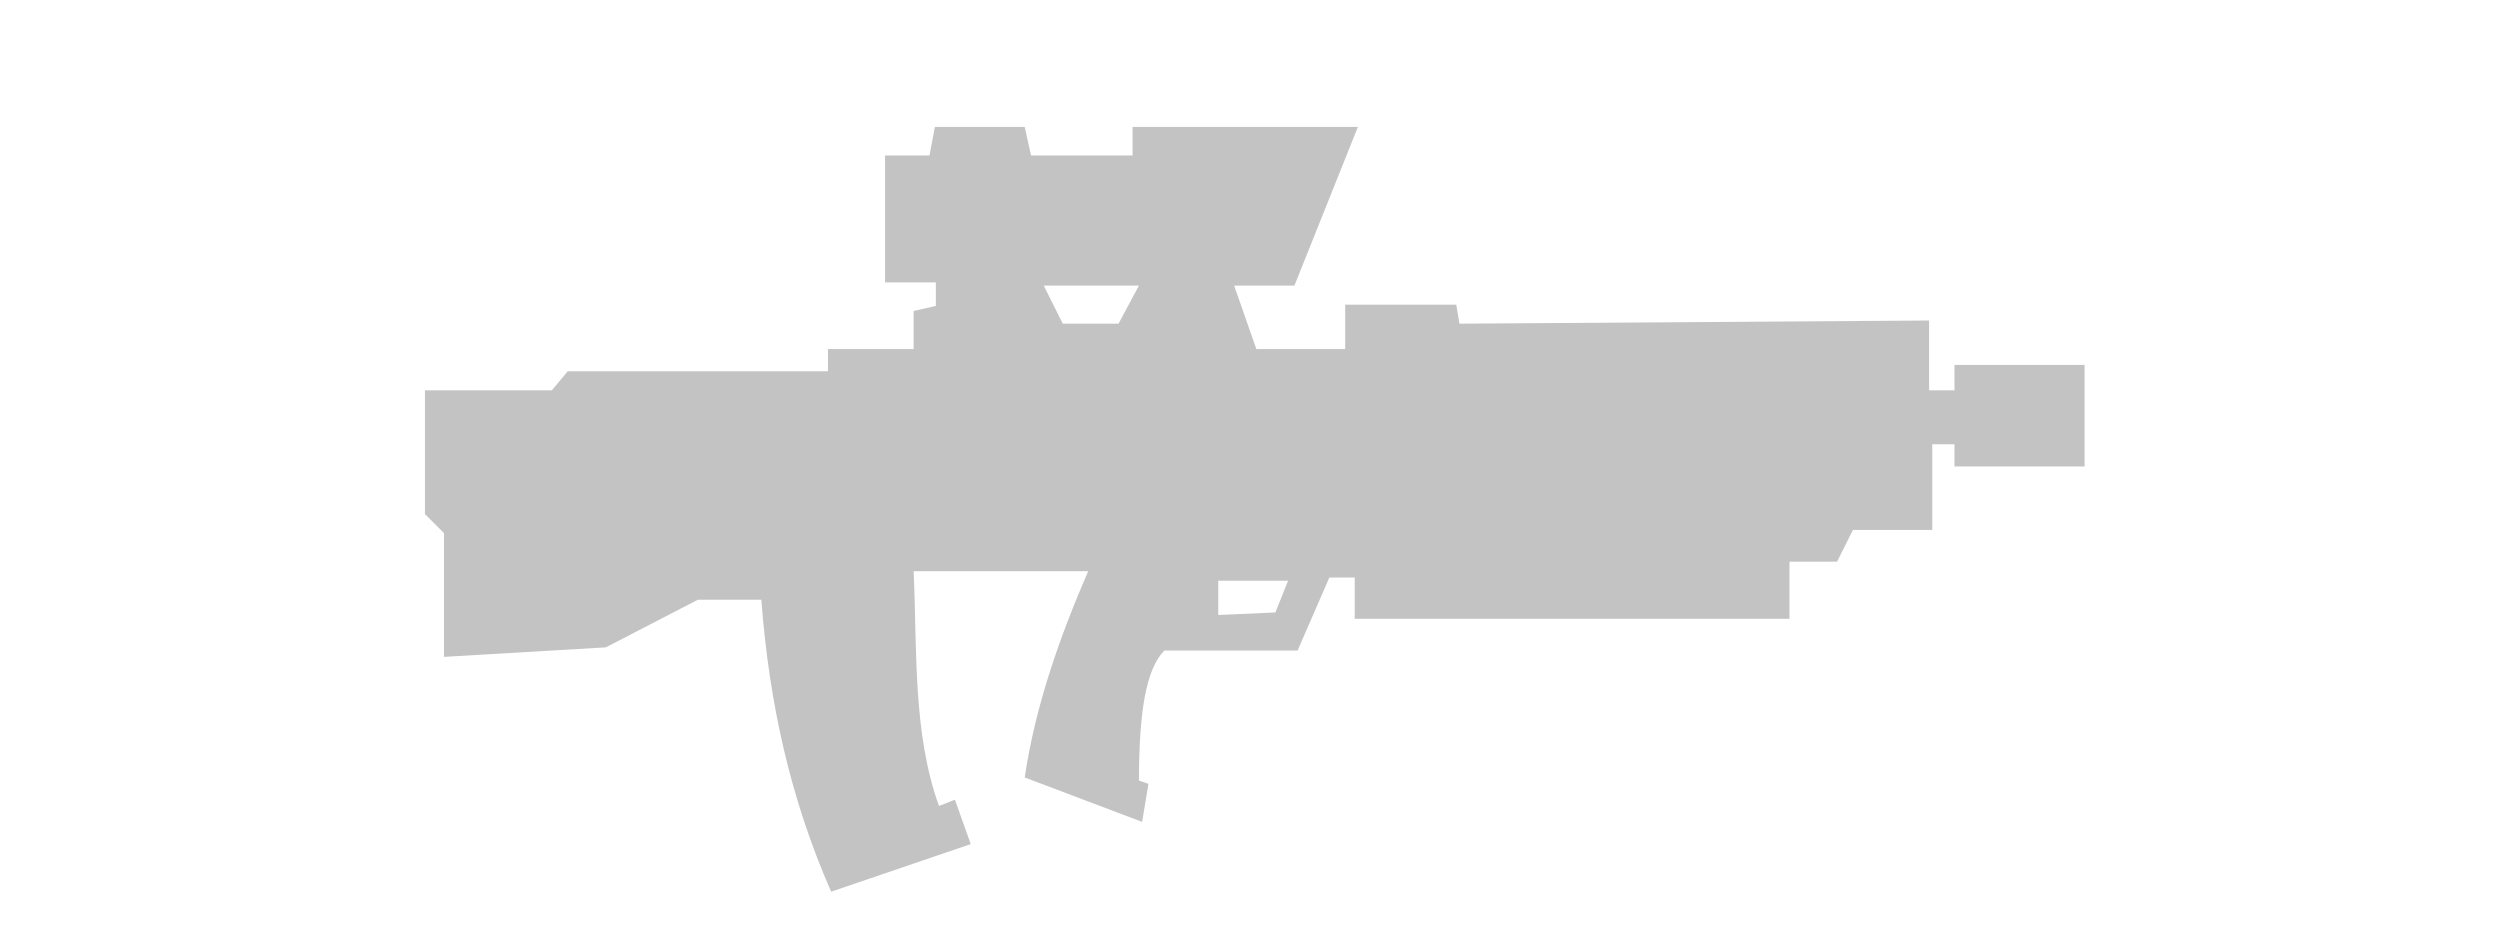
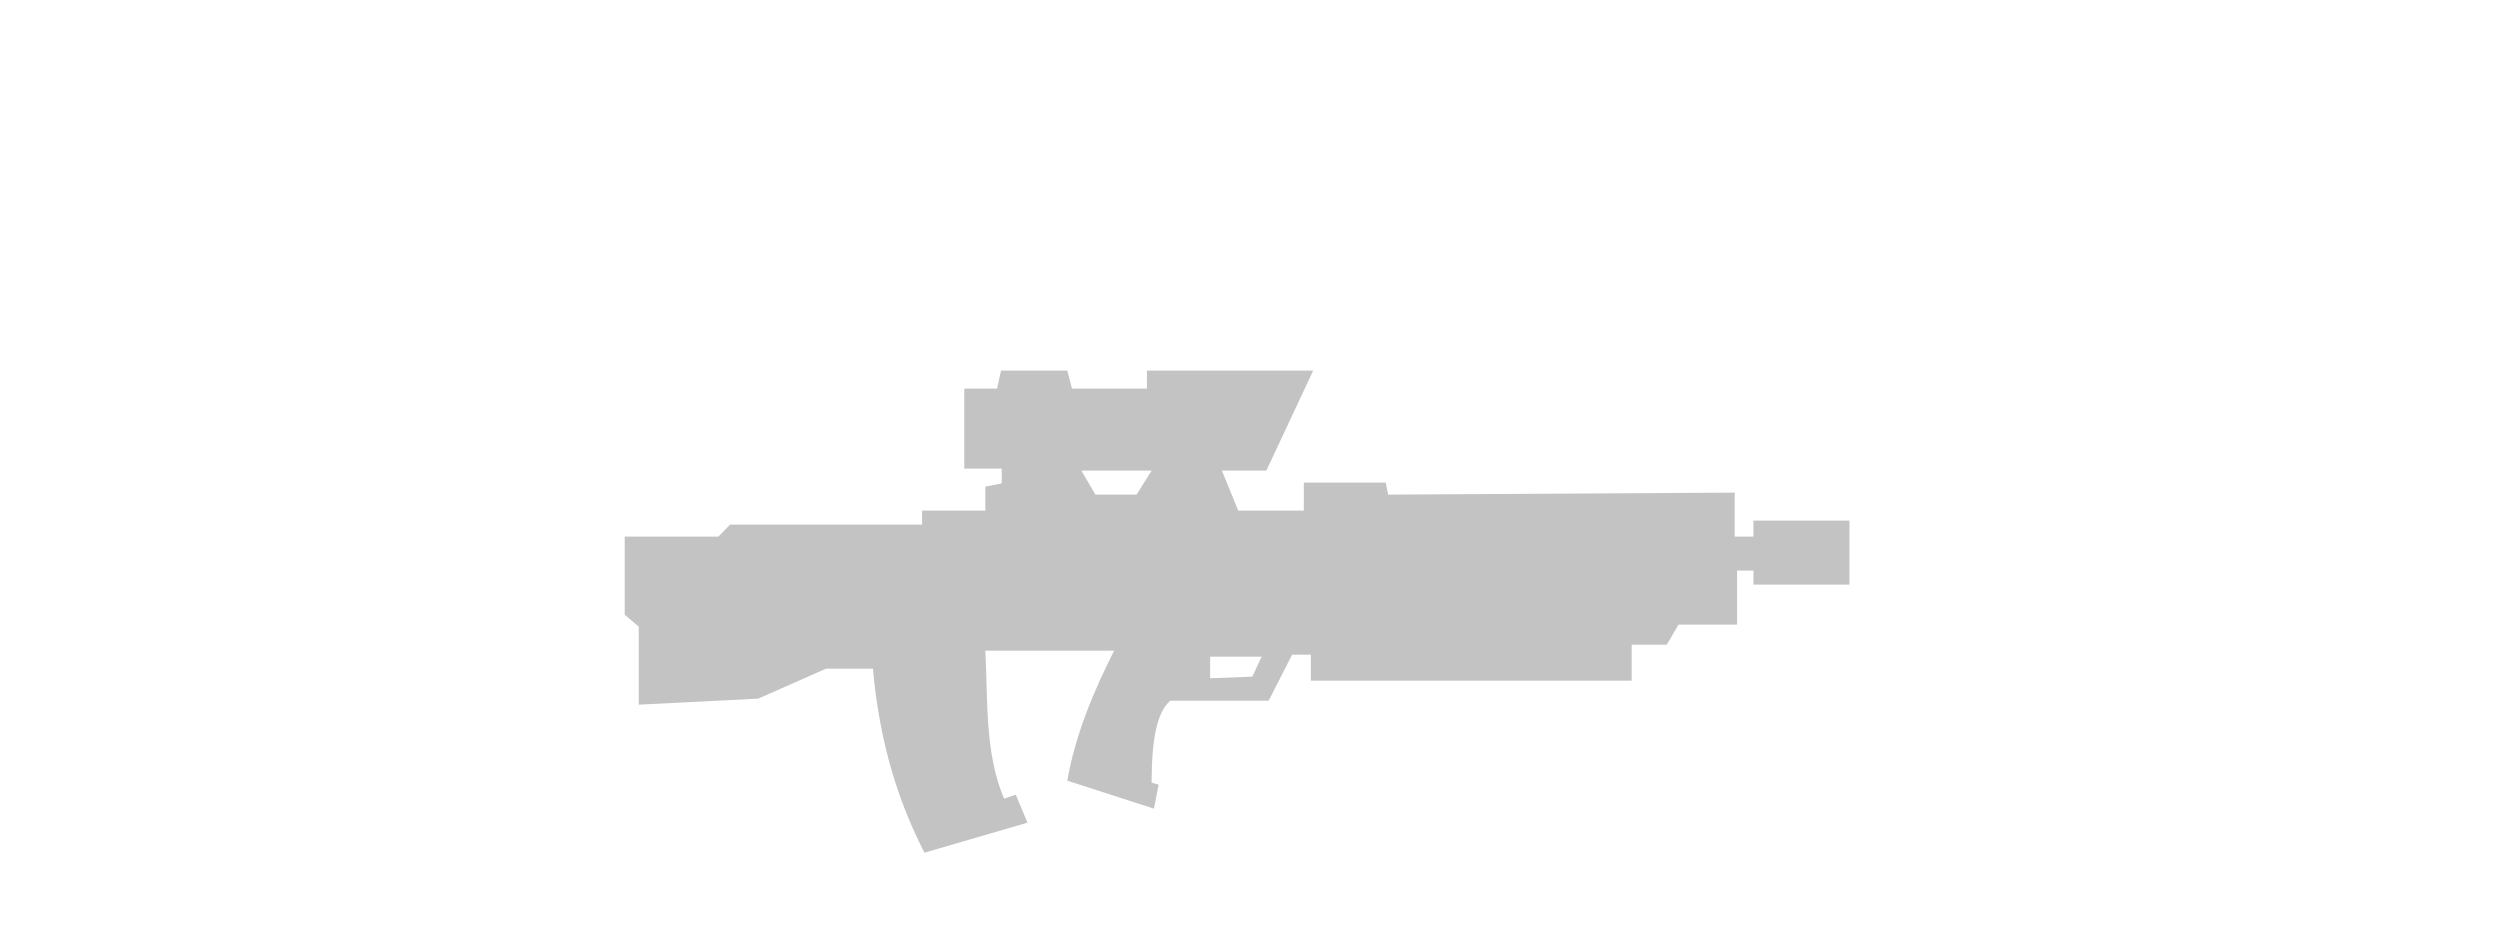
- <svg xmlns="http://www.w3.org/2000/svg" version="1.1" id="svg4136" viewBox="0 0 600 300" height="115" width="302">
+ <svg xmlns="http://www.w3.org/2000/svg" width="302" height="115" viewBox="0 0 600 300" id="svg4136" version="1.1">
  <defs id="defs4138" />
-   <path style="opacity:1;fill:#c3c3c3;fill-opacity:1;fill-rule:evenodd;stroke:none;stroke-width:1px;stroke-linecap:butt;stroke-linejoin:miter;stroke-opacity:1" d="m 229,40 -28.3,0 -1.7,9 -14,0 0,40 16,0 0,7.4 -7,1.6 0,12 -27,0 0,7 -82,0 -5,6 -40,0 0,39 6,6 0,39 51,-3 29,-15 20,0 c 2.524,32.868 9.17,62.671 22,92 l 44,-15 -5,-14 -5,2 c -8.303,-22.931 -6.868,-49.114 -8,-74 l 55,0 c -8.775,20.327 -16.572,42 -20,65 l 37,14 2,-12 -3,-1 c 0.038,-21.979 2.27,-35.148 8,-41 l 42,0 10,-23 8,0 0,13 137,0 0,-18 15,0 5,-10 25,0 0,-27 7,0 0,7 41,0 0,-32 -41,0 0,8 -8,0 0,-22 -148,1 -1,-6 -35,0 0,14 -28,0 -7,-20 19,0 20,-50 -71,0 0,9 -32,0 z m 6,50 30,0 -6.428,12 L 241,102 Z m 77,93 -4,10 -18,0.804 L 290,183 Z" id="path4697" />
+   <path id="path4697" d="m 242.426,116.783 -20.885,0 -1.255,5.673 -10.332,0 0,25.215 11.808,0 0,4.665 -5.166,1.009 0,7.565 -19.925,0 0,4.413 -60.514,0 -3.69,3.782 -29.519,0 0,24.585 4.428,3.782 0,24.585 37.637,-1.891 21.401,-9.456 14.76,0 c 1.863,20.72 6.767,39.507 16.235,57.996 l 32.471,-9.456 -3.69,-8.825 -3.69,1.261 c -6.127,-14.455 -5.069,-30.961 -5.904,-46.649 l 40.589,0 c -6.476,12.814 -12.23,26.476 -14.76,40.975 l 27.305,8.825 1.476,-7.565 -2.214,-0.63 c 0.028,-13.855 1.675,-22.157 5.904,-25.846 l 30.995,0 7.38,-14.499 5.904,0 0,8.195 101.103,0 0,-11.347 11.07,0 3.69,-6.304 18.449,0 0,-17.02 5.166,0 0,4.413 30.257,0 0,-20.172 -30.257,0 0,5.043 -5.904,0 0,-13.868 -109.221,0.63 -0.738,-3.782 -25.829,0 0,8.825 -20.663,0 -5.166,-12.608 14.022,0 14.76,-31.519 -52.396,0 0,5.673 -23.615,0 z m 4.428,31.519 22.139,0 -4.744,7.565 -12.968,0 z m 56.824,58.626 -2.952,6.304 -13.284,0.507 2.1e-4,-6.811 z" style="opacity:1;fill:#c3c3c3;fill-opacity:1;fill-rule:evenodd;stroke:none;stroke-width:1px;stroke-linecap:butt;stroke-linejoin:miter;stroke-opacity:1" />
</svg>
